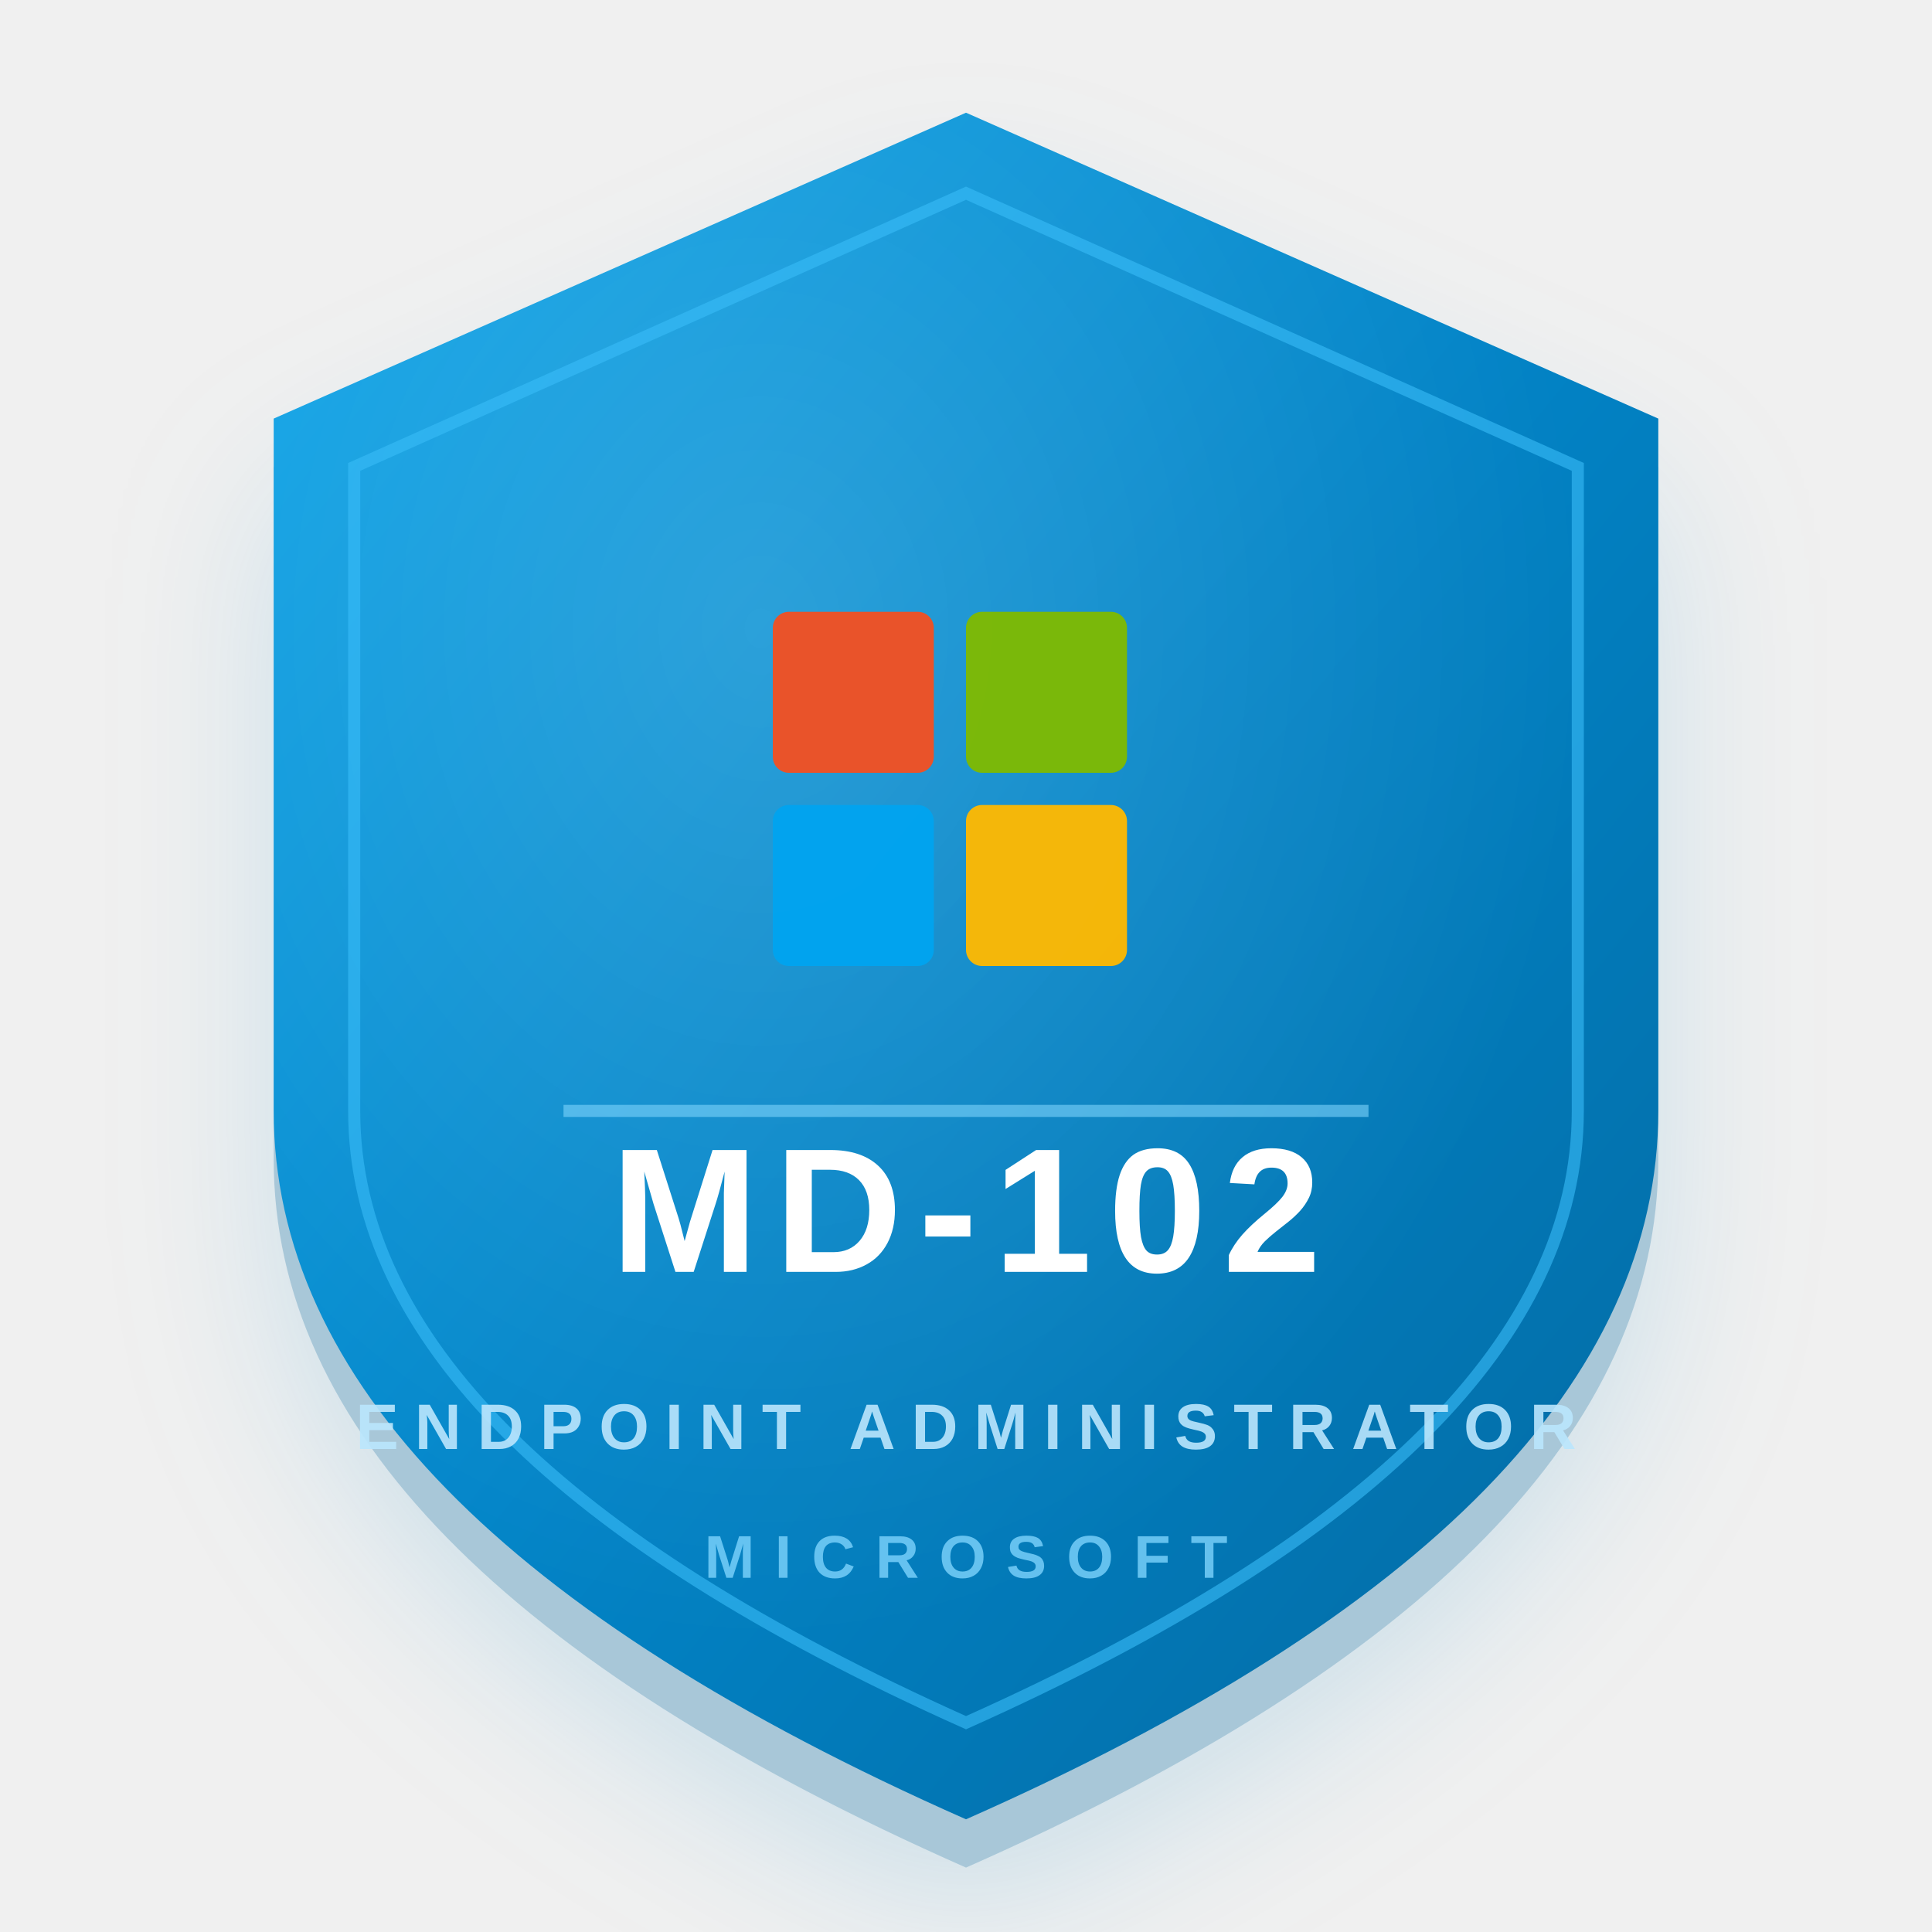
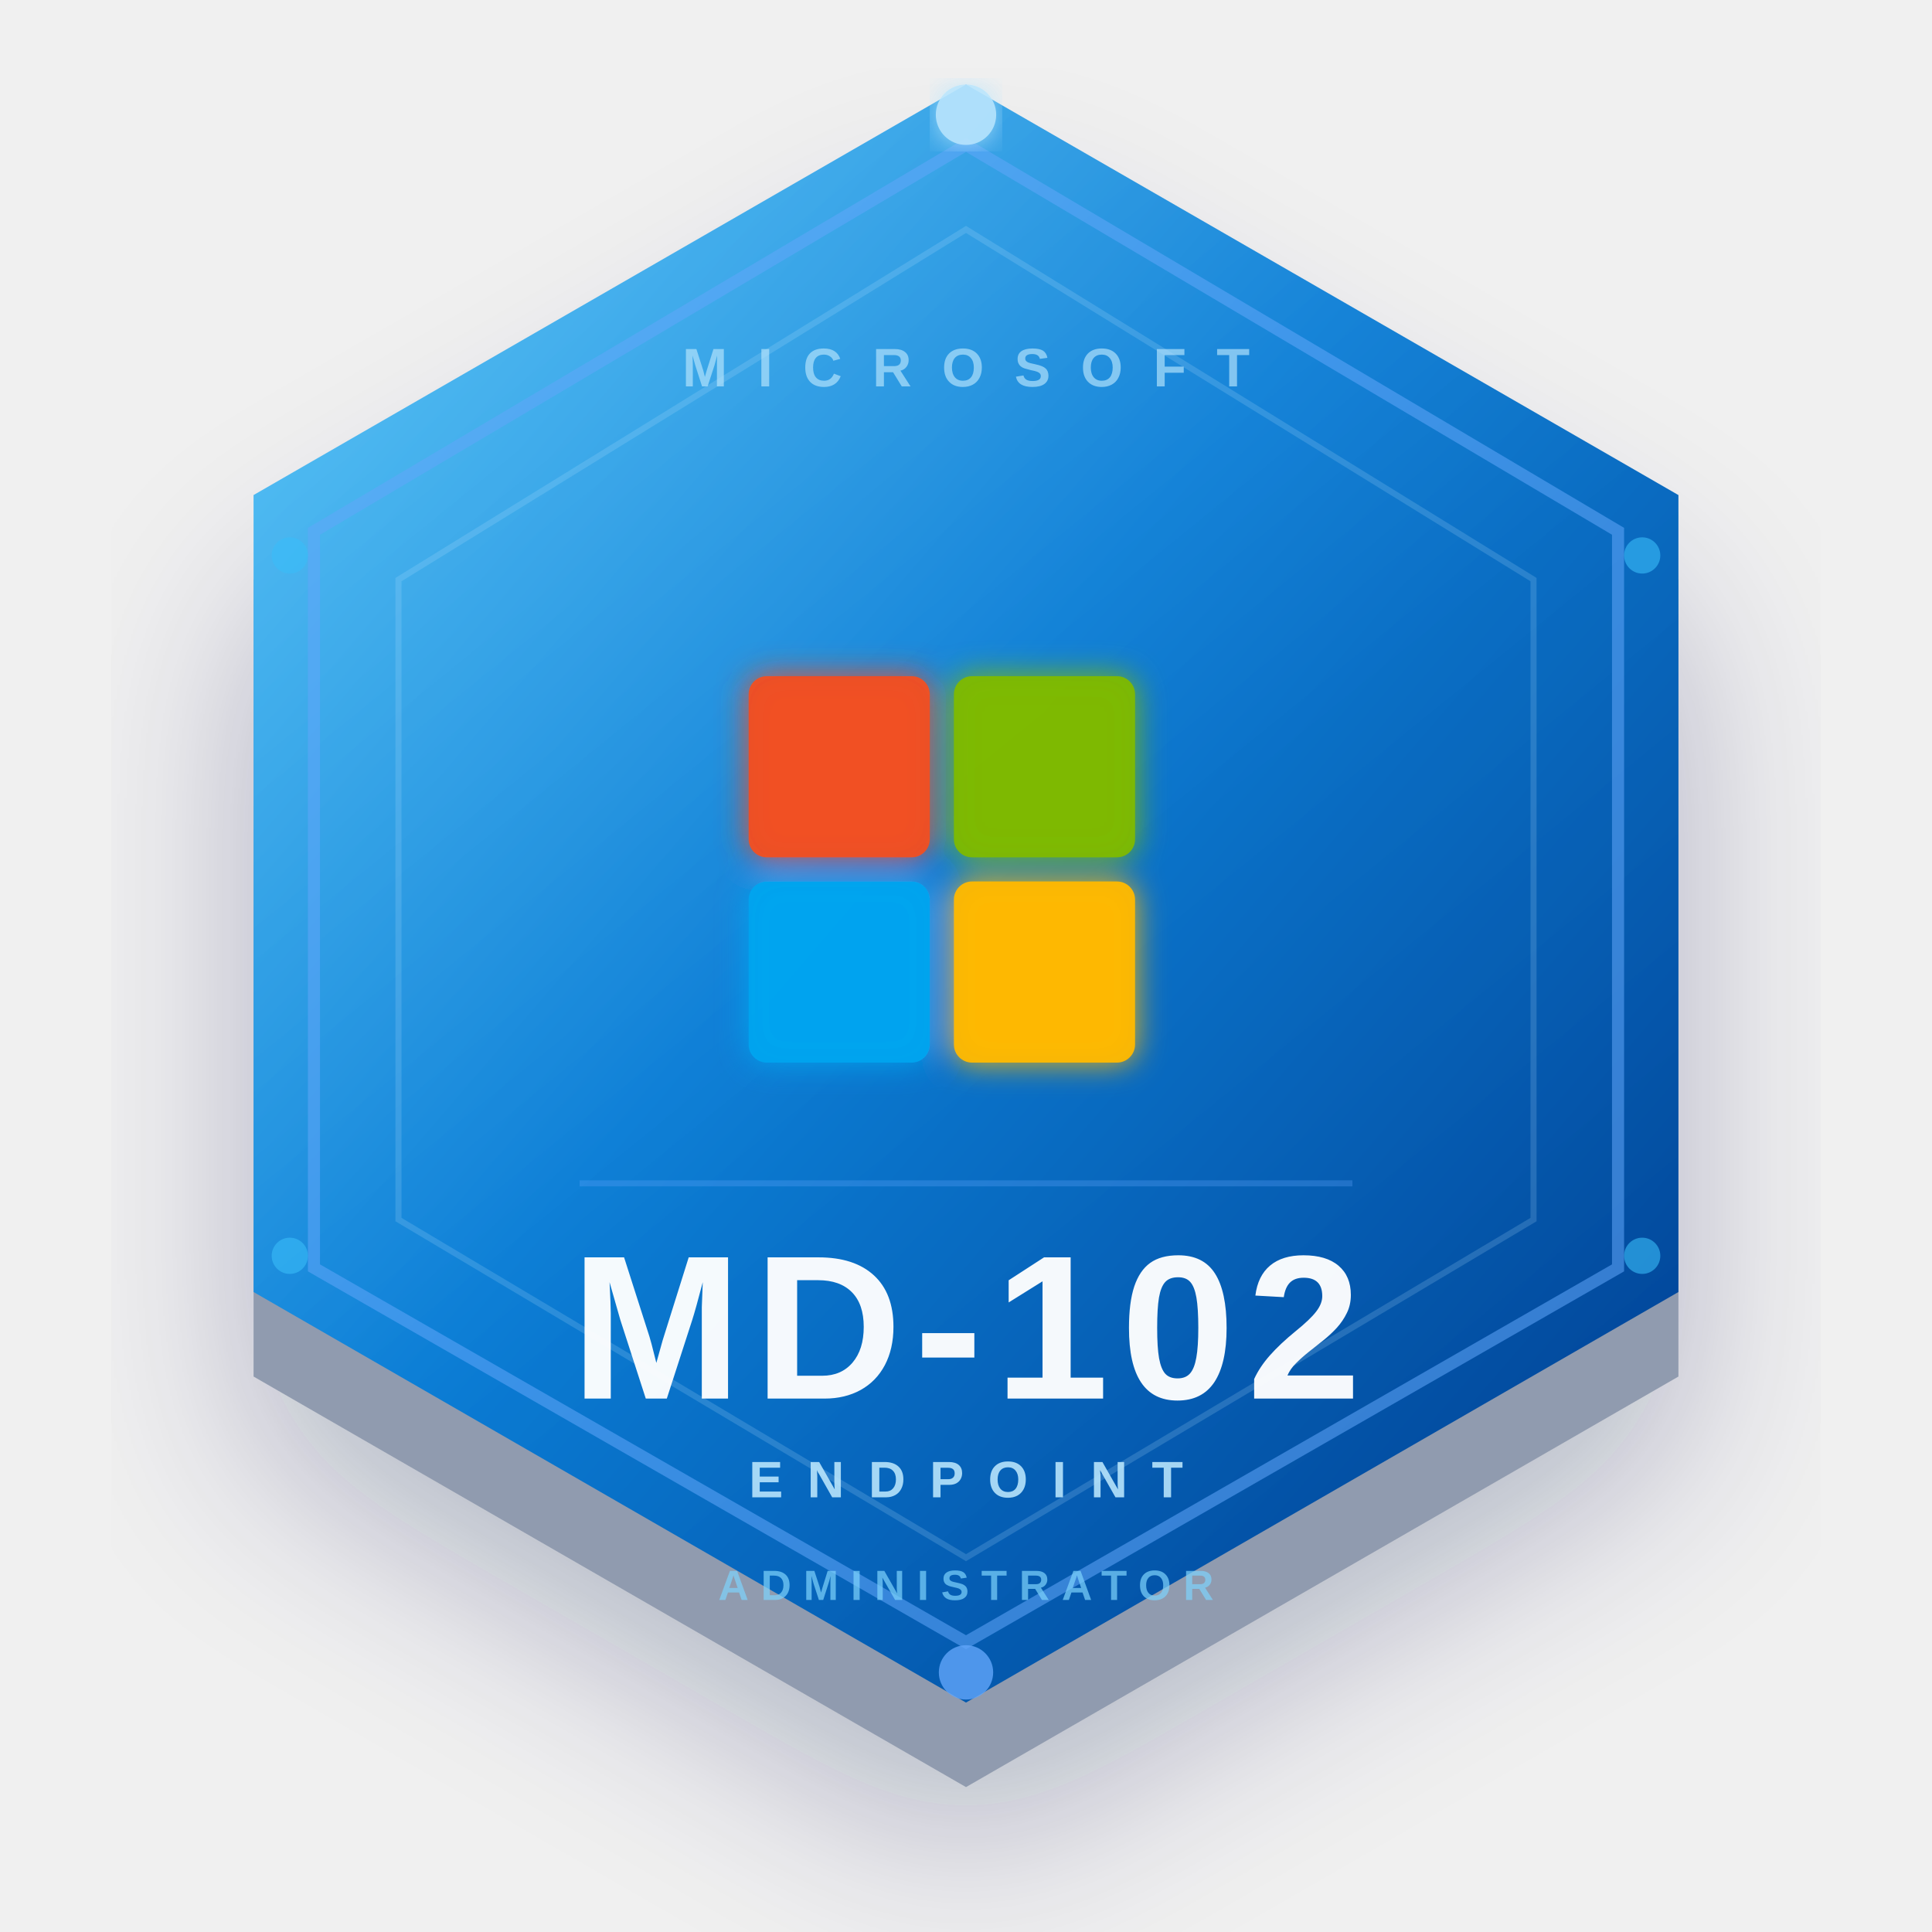
- <svg xmlns="http://www.w3.org/2000/svg" viewBox="0 0 240 240" width="240" height="240">
+ <svg xmlns="http://www.w3.org/2000/svg" viewBox="0 0 320 320" width="320" height="320">
  <defs>
-     <linearGradient id="gradMD102" x1="0%" y1="0%" x2="100%" y2="100%">
-       <stop offset="0%" style="stop-color:#0EA5E9" />
-       <stop offset="50%" style="stop-color:#0284C7" />
-       <stop offset="100%" style="stop-color:#0369A1" />
+     <linearGradient id="bgMD102" x1="0%" y1="0%" x2="100%" y2="100%">
+       <stop offset="0%" style="stop-color:#38BDF8" />
+       <stop offset="45%" style="stop-color:#0078D4" />
+       <stop offset="100%" style="stop-color:#003A8C" />
    </linearGradient>
-     <filter id="shadowMD102" x="-20%" y="-20%" width="140%" height="140%">
-       <feDropShadow dx="0" dy="6" stdDeviation="10" flood-color="#0284C7" flood-opacity="0.5" />
+     <linearGradient id="shineMD102" x1="15%" y1="0%" x2="85%" y2="100%">
+       <stop offset="0%" style="stop-color:#FFFFFF;stop-opacity:0.20" />
+       <stop offset="55%" style="stop-color:#FFFFFF;stop-opacity:0.04" />
+       <stop offset="100%" style="stop-color:#FFFFFF;stop-opacity:0" />
+     </linearGradient>
+     <filter id="shadowMD102">
+       <feDropShadow dx="0" dy="10" stdDeviation="16" flood-color="#001A4D" flood-opacity="0.65" />
    </filter>
-     <radialGradient id="shineMD102" cx="35%" cy="30%" r="60%">
-       <stop offset="0%" style="stop-color:#FFFFFF;stop-opacity:0.15" />
-       <stop offset="100%" style="stop-color:#FFFFFF;stop-opacity:0" />
-     </radialGradient>
+     <filter id="glowMD102">
+       <feGaussianBlur stdDeviation="2.5" result="blur" />
+       <feMerge>
+         <feMergeNode in="blur" />
+         <feMergeNode in="SourceGraphic" />
+       </feMerge>
+     </filter>
  </defs>
-   <path d="M120,14 L206,52 L206,138 Q206,188 120,226 Q34,188 34,138 L34,52 Z" fill="#0369A1" opacity="0.3" transform="translate(0,6)" filter="url(#shadowMD102)" />
-   <path d="M120,14 L206,52 L206,138 Q206,188 120,226 Q34,188 34,138 L34,52 Z" fill="url(#gradMD102)" />
-   <path d="M120,14 L206,52 L206,138 Q206,188 120,226 Q34,188 34,138 L34,52 Z" fill="url(#shineMD102)" />
-   <path d="M120,24 L196,58 L196,138 Q196,180 120,214 Q44,180 44,138 L44,58 Z" fill="none" stroke="#38BDF8" stroke-width="1.5" opacity="0.6" />
-   <g transform="translate(96, 76)">
-     <rect x="0" y="0" width="20" height="20" rx="2" fill="#F25022" opacity="0.95" />
-     <rect x="24" y="0" width="20" height="20" rx="2" fill="#7FBA00" opacity="0.95" />
-     <rect x="0" y="24" width="20" height="20" rx="2" fill="#00A4EF" opacity="0.95" />
-     <rect x="24" y="24" width="20" height="20" rx="2" fill="#FFB900" opacity="0.95" />
+   <polygon points="160,14 278,82 278,214 160,282 42,214 42,82" fill="#001A4D" opacity="0.4" transform="translate(0,14)" filter="url(#shadowMD102)" />
+   <polygon points="160,14 278,82 278,214 160,282 42,214 42,82" fill="url(#bgMD102)" />
+   <polygon points="160,14 278,82 278,214 160,282 42,214 42,82" fill="url(#shineMD102)" />
+   <polygon points="160,24 268,88 268,210 160,272 52,210 52,88" fill="none" stroke="#60A5FA" stroke-width="2" opacity="0.55" />
+   <polygon points="160,38 254,96 254,202 160,258 66,202 66,96" fill="none" stroke="#BAE6FD" stroke-width="1" opacity="0.18" />
+   <text x="160" y="64" font-family="'Arial', Helvetica, sans-serif" font-size="9" font-weight="700" fill="#BAE6FD" text-anchor="middle" letter-spacing="5" opacity="0.65">MICROSOFT</text>
+   <g transform="translate(160, 148)" filter="url(#glowMD102)">
+     <rect x="-36" y="-36" width="30" height="30" rx="3" fill="#F25022" opacity="0.95" />
+     <rect x="-2" y="-36" width="30" height="30" rx="3" fill="#7FBA00" opacity="0.95" />
+     <rect x="-36" y="-2" width="30" height="30" rx="3" fill="#00A4EF" opacity="0.95" />
+     <rect x="-2" y="-2" width="30" height="30" rx="3" fill="#FFB900" opacity="0.95" />
  </g>
-   <line x1="70" y1="138" x2="170" y2="138" stroke="#7DD3FC" stroke-width="1.5" opacity="0.6" />
-   <text x="120" y="158" font-family="'Arial Black', Arial, sans-serif" font-size="22" font-weight="900" fill="white" text-anchor="middle" letter-spacing="2">MD-102</text>
-   <text x="120" y="180" font-family="Arial, Helvetica, sans-serif" font-size="8" font-weight="600" fill="#BAE6FD" text-anchor="middle" letter-spacing="2" opacity="0.9">ENDPOINT ADMINISTRATOR</text>
-   <text x="120" y="196" font-family="Arial, Helvetica, sans-serif" font-size="7.5" font-weight="600" fill="#7DD3FC" text-anchor="middle" letter-spacing="2.5" opacity="0.8">MICROSOFT</text>
+   <line x1="96" y1="196" x2="224" y2="196" stroke="#60A5FA" stroke-width="1" opacity="0.30" />
+   <text x="160" y="222" font-family="'Arial Black', 'Impact', Arial, sans-serif" font-size="34" font-weight="900" fill="white" text-anchor="middle" dominant-baseline="middle" letter-spacing="2" opacity="0.96">MD-102</text>
+   <text x="160" y="248" font-family="Arial, Helvetica, sans-serif" font-size="8.5" font-weight="700" fill="#BAE6FD" text-anchor="middle" letter-spacing="4" opacity="0.88">ENDPOINT</text>
+   <text x="160" y="265" font-family="Arial, Helvetica, sans-serif" font-size="7" font-weight="600" fill="#7DD3FC" text-anchor="middle" letter-spacing="2" opacity="0.70">ADMINISTRATOR</text>
+   <circle cx="160" cy="19" r="5" fill="#BAE6FD" opacity="0.90" filter="url(#glowMD102)" />
+   <circle cx="160" cy="277" r="4.5" fill="#60A5FA" opacity="0.80" />
+   <circle cx="48" cy="92" r="3" fill="#38BDF8" opacity="0.60" />
+   <circle cx="272" cy="92" r="3" fill="#38BDF8" opacity="0.60" />
+   <circle cx="48" cy="208" r="3" fill="#38BDF8" opacity="0.60" />
+   <circle cx="272" cy="208" r="3" fill="#38BDF8" opacity="0.60" />
</svg>
